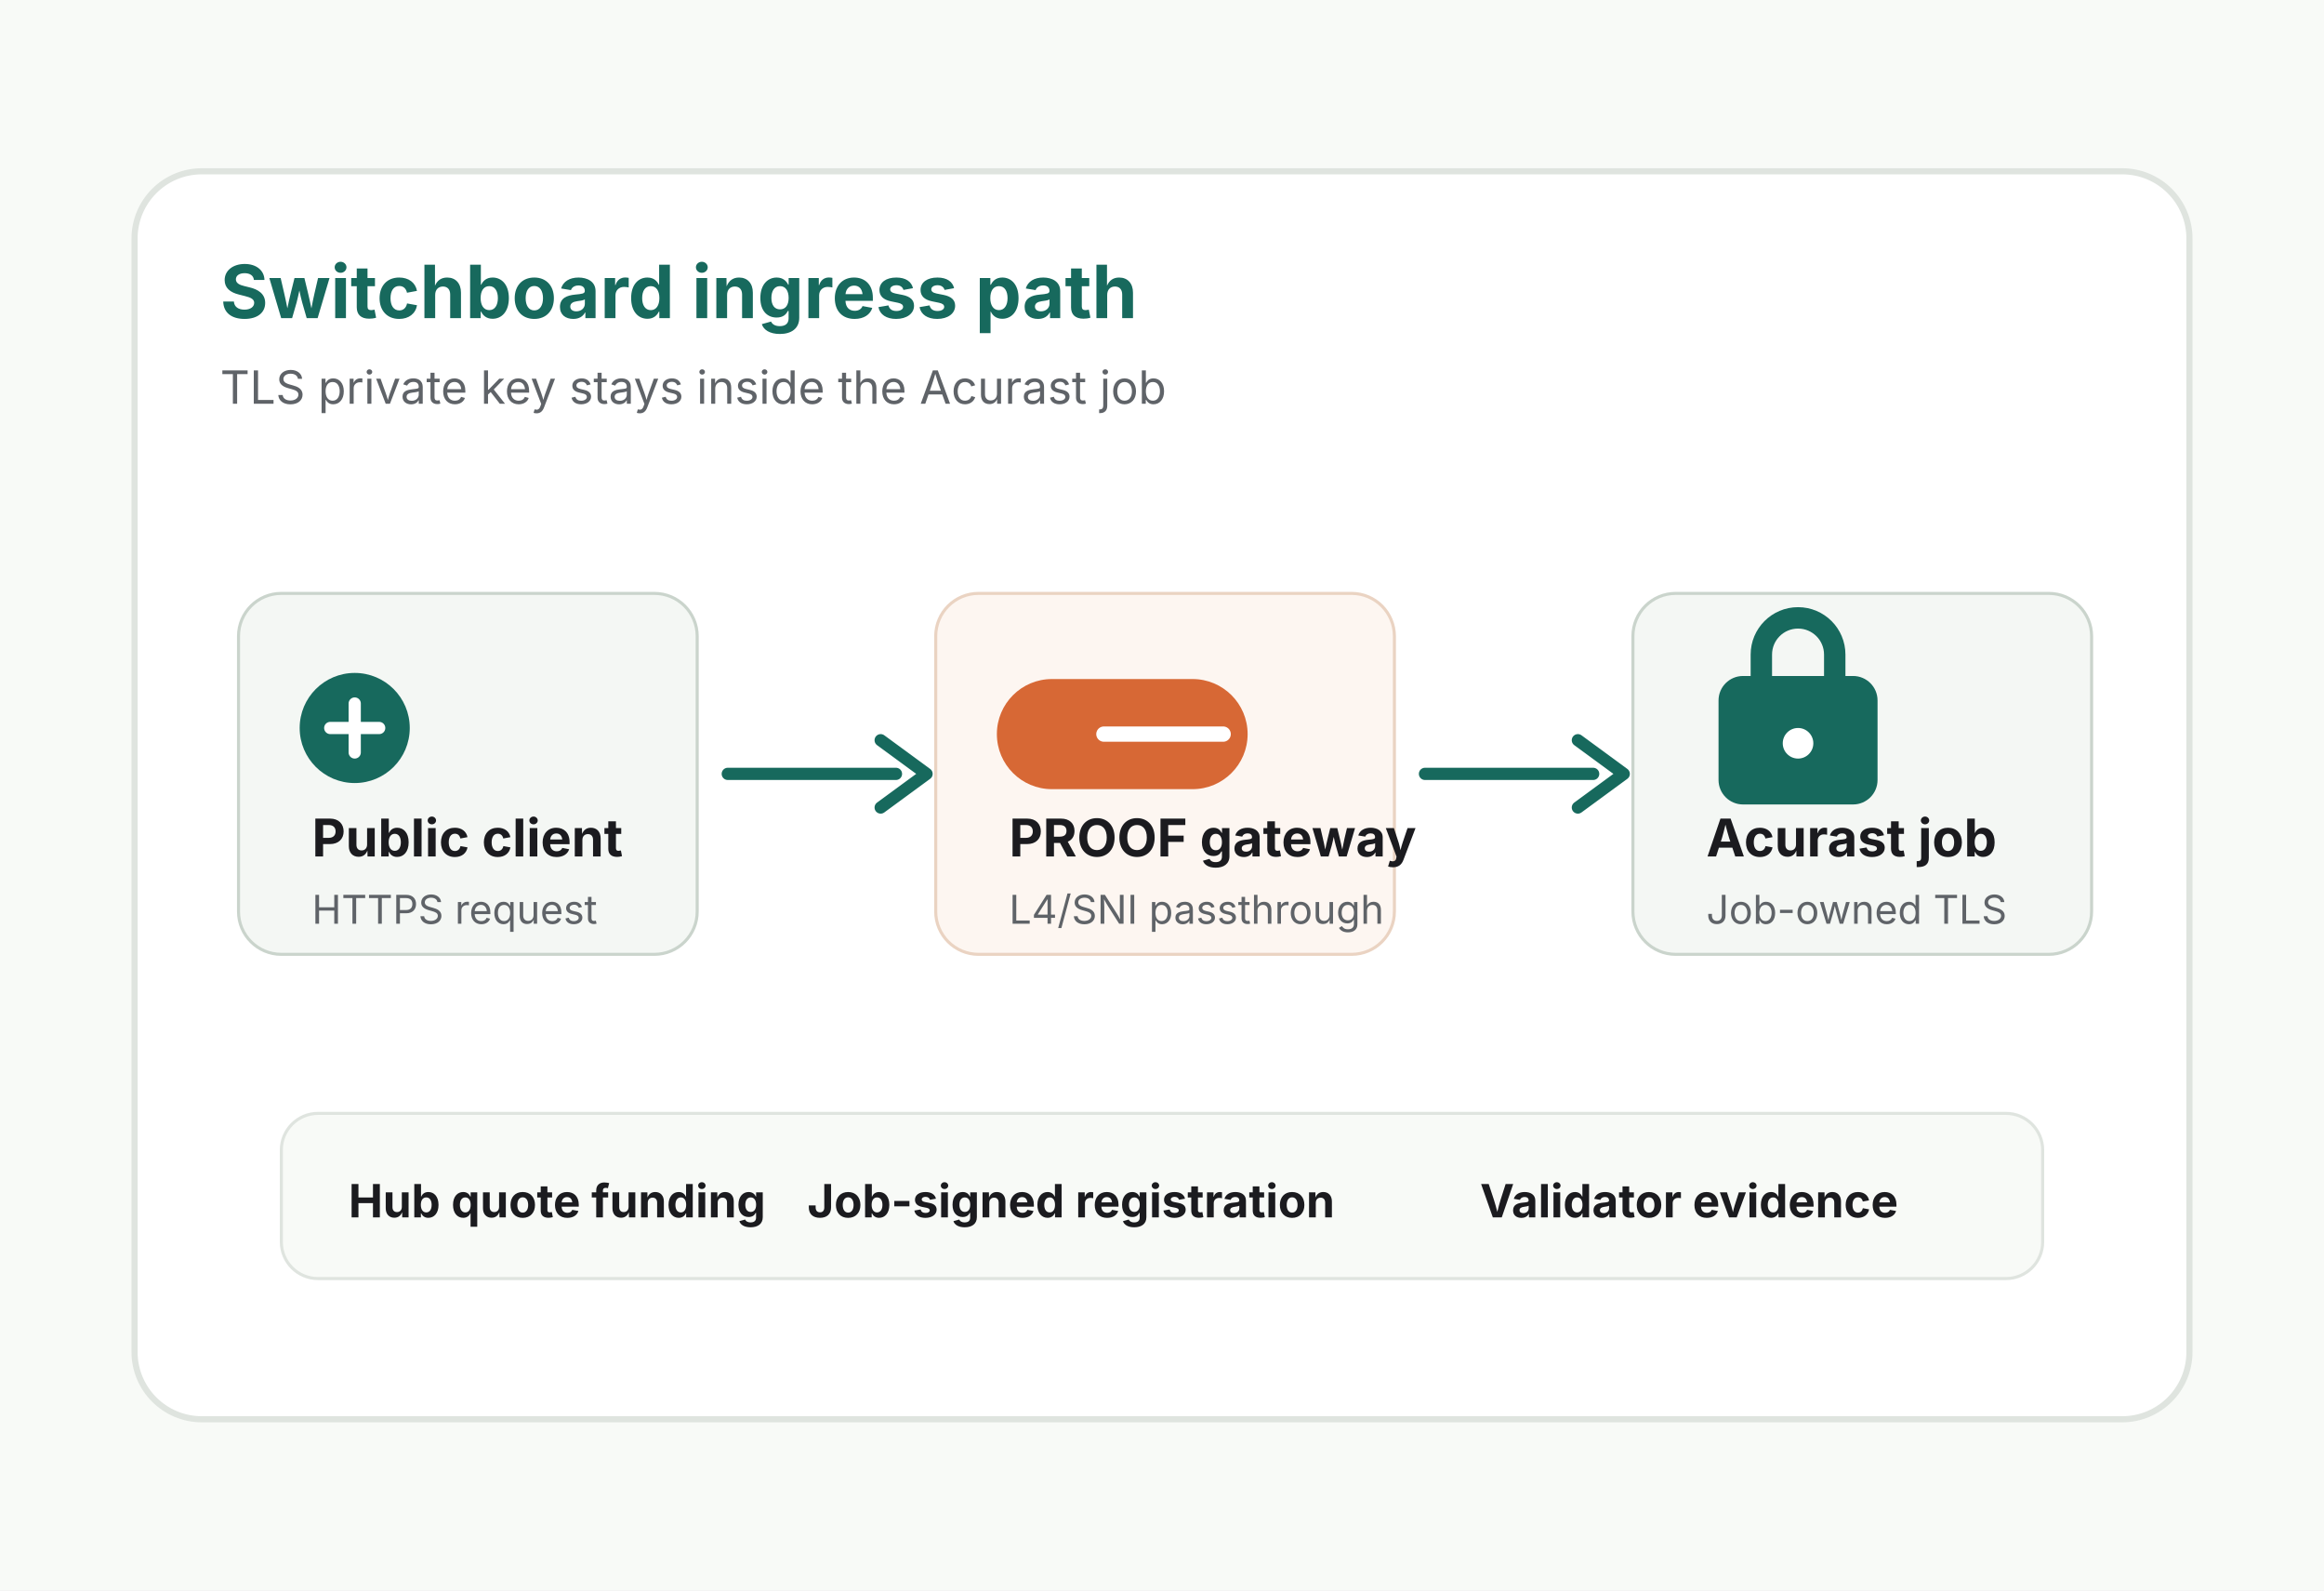
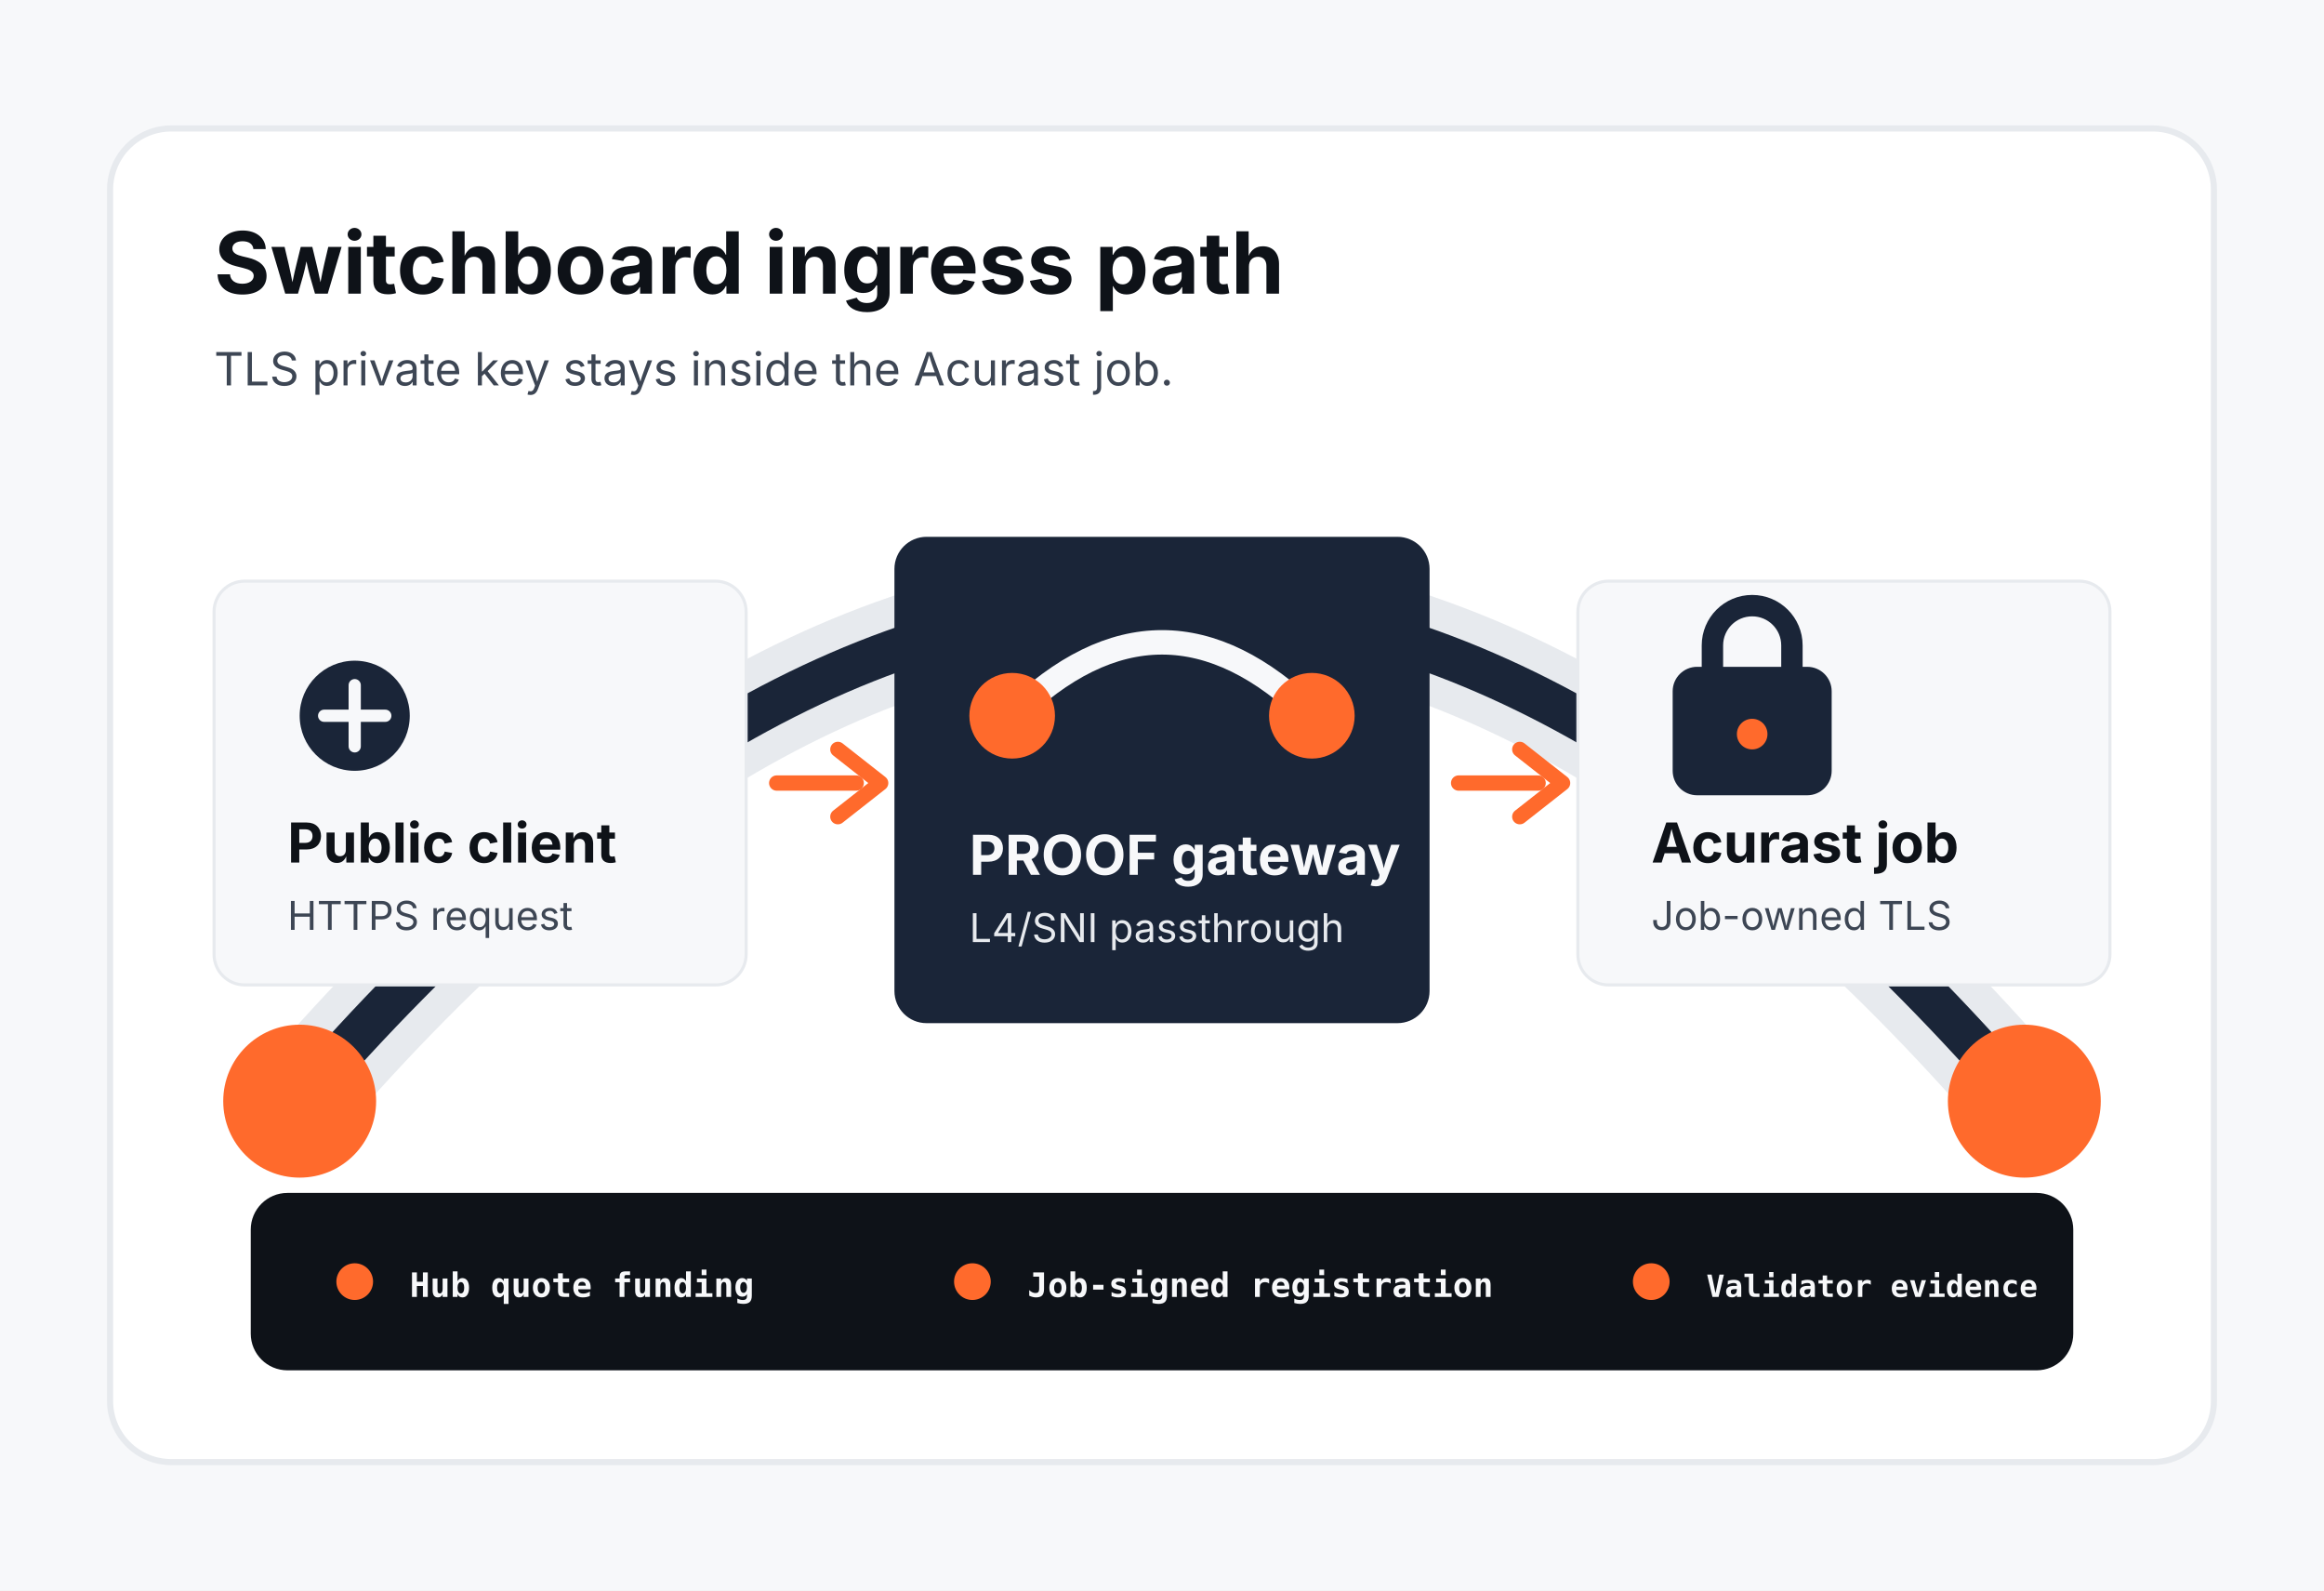
<svg xmlns="http://www.w3.org/2000/svg" viewBox="0 0 760 520" role="img" aria-labelledby="title desc">
-   <rect width="760" height="520" fill="#f8faf7" />
-   <rect x="44" y="56" width="672" height="408" rx="22" fill="#ffffff" stroke="#dfe4df" stroke-width="2" />
-   <text x="72" y="104" fill="#17695d" font-family="Inter, Arial, sans-serif" font-size="24" font-weight="700">Switchboard ingress path</text>
-   <text x="72" y="132" fill="#5f6368" font-family="Inter, Arial, sans-serif" font-size="15">TLS private key stays inside the Acurast job</text>
-   <g transform="translate(78 194)">
-     <rect width="150" height="118" rx="14" fill="#f4f7f4" stroke="#cad4cc" />
-     <circle cx="38" cy="44" r="18" fill="#17695d" />
-     <path d="M30 44h16M38 36v16" stroke="#fff" stroke-width="4" stroke-linecap="round" />
-     <text x="24" y="86" fill="#1b1b1f" font-family="Inter, Arial, sans-serif" font-size="17" font-weight="700">Public client</text>
-     <text x="24" y="108" fill="#5f6368" font-family="Inter, Arial, sans-serif" font-size="13">HTTPS request</text>
+   <rect width="760" height="520" rx="0" fill="#F7F8FA" />
+   <rect x="36" y="42" width="688" height="436" rx="20" fill="#FFFFFF" stroke="#E7EAEE" stroke-width="2" />
+   <path d="M98 360 Q380 34 662 360" stroke="#E7EAEE" stroke-width="34" stroke-linecap="round" fill="none" />
+   <path d="M98 360 Q380 34 662 360" stroke="#1A2538" stroke-width="14" stroke-linecap="round" fill="none" />
+   <circle cx="98" cy="360" r="25" fill="#FF6A2C" />
+   <circle cx="662" cy="360" r="25" fill="#FF6A2C" />
+   <text x="70" y="96" fill="#0E1218" font-family="Space Grotesk, Inter, Arial, sans-serif" font-size="28" font-weight="700">Switchboard ingress path</text>
+   <text x="70" y="126" fill="#3D4654" font-family="Inter, Arial, sans-serif" font-size="15">TLS private key stays inside the Acurast job.</text>
+   <g transform="translate(70 190)">
+     <rect width="174" height="132" rx="10" fill="#F7F8FA" stroke="#E7EAEE" />
+     <circle cx="46" cy="44" r="18" fill="#1A2538" />
+     <path d="M36 44h20M46 34v20" stroke="#F7F8FA" stroke-width="4" stroke-linecap="round" />
+     <text x="24" y="92" fill="#0E1218" font-family="Space Grotesk, Inter, Arial, sans-serif" font-size="18" font-weight="700">Public client</text>
+     <text x="24" y="114" fill="#3D4654" font-family="Inter, Arial, sans-serif" font-size="13">HTTPS request</text>
  </g>
-   <g transform="translate(306 194)">
-     <rect width="150" height="118" rx="14" fill="#fdf6f1" stroke="#ead3c2" />
-     <path d="M38 28h46a18 18 0 0 1 0 36H38a18 18 0 0 1 0-36Z" fill="#d76835" />
-     <path d="M55 46h39" stroke="#fff" stroke-width="5" stroke-linecap="round" />
-     <text x="24" y="86" fill="#1b1b1f" font-family="Inter, Arial, sans-serif" font-size="17" font-weight="700">PROOF gateway</text>
-     <text x="24" y="108" fill="#5f6368" font-family="Inter, Arial, sans-serif" font-size="13">L4/SNI passthrough</text>
+   <g transform="translate(293 176)">
+     <rect width="174" height="158" rx="10" fill="#1A2538" stroke="#1A2538" />
+     <path d="M38 58 Q87 10 136 58" stroke="#F7F8FA" stroke-width="8" stroke-linecap="round" fill="none" />
+     <circle cx="38" cy="58" r="14" fill="#FF6A2C" />
+     <circle cx="136" cy="58" r="14" fill="#FF6A2C" />
+     <text x="24" y="110" fill="#F7F8FA" font-family="Space Grotesk, Inter, Arial, sans-serif" font-size="18" font-weight="700">PROOF gateway</text>
+     <text x="24" y="132" fill="#E7EAEE" font-family="Inter, Arial, sans-serif" font-size="13">L4/SNI passthrough</text>
  </g>
-   <g transform="translate(534 194)">
-     <rect width="150" height="118" rx="14" fill="#f4f7f4" stroke="#cad4cc" />
-     <rect x="28" y="27" width="52" height="42" rx="8" fill="#17695d" />
-     <path d="M42 27v-7a12 12 0 0 1 24 0v7" fill="none" stroke="#17695d" stroke-width="7" stroke-linecap="round" />
-     <circle cx="54" cy="49" r="5" fill="#fff" />
-     <text x="24" y="86" fill="#1b1b1f" font-family="Inter, Arial, sans-serif" font-size="17" font-weight="700">Acurast job</text>
-     <text x="24" y="108" fill="#5f6368" font-family="Inter, Arial, sans-serif" font-size="13">Job-owned TLS</text>
+   <g transform="translate(516 190)">
+     <rect width="174" height="132" rx="10" fill="#F7F8FA" stroke="#E7EAEE" />
+     <rect x="31" y="28" width="52" height="42" rx="8" fill="#1A2538" />
+     <path d="M44 28v-7a13 13 0 0 1 26 0v7" fill="none" stroke="#1A2538" stroke-width="7" stroke-linecap="round" />
+     <circle cx="57" cy="50" r="5" fill="#FF6A2C" />
+     <text x="24" y="92" fill="#0E1218" font-family="Space Grotesk, Inter, Arial, sans-serif" font-size="18" font-weight="700">Acurast job</text>
+     <text x="24" y="114" fill="#3D4654" font-family="Inter, Arial, sans-serif" font-size="13">Job-owned TLS</text>
  </g>
-   <path d="M238 253h55" stroke="#17695d" stroke-width="4" stroke-linecap="round" />
-   <path d="m288 242 15 11-15 11" fill="none" stroke="#17695d" stroke-width="4" stroke-linecap="round" stroke-linejoin="round" />
-   <path d="M466 253h55" stroke="#17695d" stroke-width="4" stroke-linecap="round" />
-   <path d="m516 242 15 11-15 11" fill="none" stroke="#17695d" stroke-width="4" stroke-linecap="round" stroke-linejoin="round" />
-   <g transform="translate(92 364)">
-     <rect width="576" height="54" rx="12" fill="#f8faf7" stroke="#dfe4df" />
-     <text x="22" y="34" fill="#1b1b1f" font-family="Inter, Arial, sans-serif" font-size="15" font-weight="700">Hub quote funding</text>
-     <text x="172" y="34" fill="#1b1b1f" font-family="Inter, Arial, sans-serif" font-size="15" font-weight="700">Job-signed registration</text>
-     <text x="392" y="34" fill="#1b1b1f" font-family="Inter, Arial, sans-serif" font-size="15" font-weight="700">Validator evidence</text>
+   <path d="M254 256h26" stroke="#FF6A2C" stroke-width="5" stroke-linecap="round" />
+   <path d="m274 245 14 11-14 11" fill="none" stroke="#FF6A2C" stroke-width="5" stroke-linecap="round" stroke-linejoin="round" />
+   <path d="M477 256h26" stroke="#FF6A2C" stroke-width="5" stroke-linecap="round" />
+   <path d="m497 245 14 11-14 11" fill="none" stroke="#FF6A2C" stroke-width="5" stroke-linecap="round" stroke-linejoin="round" />
+   <g transform="translate(82 390)">
+     <rect width="596" height="58" rx="12" fill="#0E1218" />
+     <circle cx="34" cy="29" r="6" fill="#FF6A2C" />
+     <text x="52" y="34" fill="#F7F8FA" font-family="JetBrains Mono, monospace" font-size="11" font-weight="700">Hub quote funding</text>
+     <circle cx="236" cy="29" r="6" fill="#FF6A2C" />
+     <text x="254" y="34" fill="#F7F8FA" font-family="JetBrains Mono, monospace" font-size="11" font-weight="700">Job-signed registration</text>
+     <circle cx="458" cy="29" r="6" fill="#FF6A2C" />
+     <text x="476" y="34" fill="#F7F8FA" font-family="JetBrains Mono, monospace" font-size="10" font-weight="700">Validator evidence</text>
  </g>
</svg>
